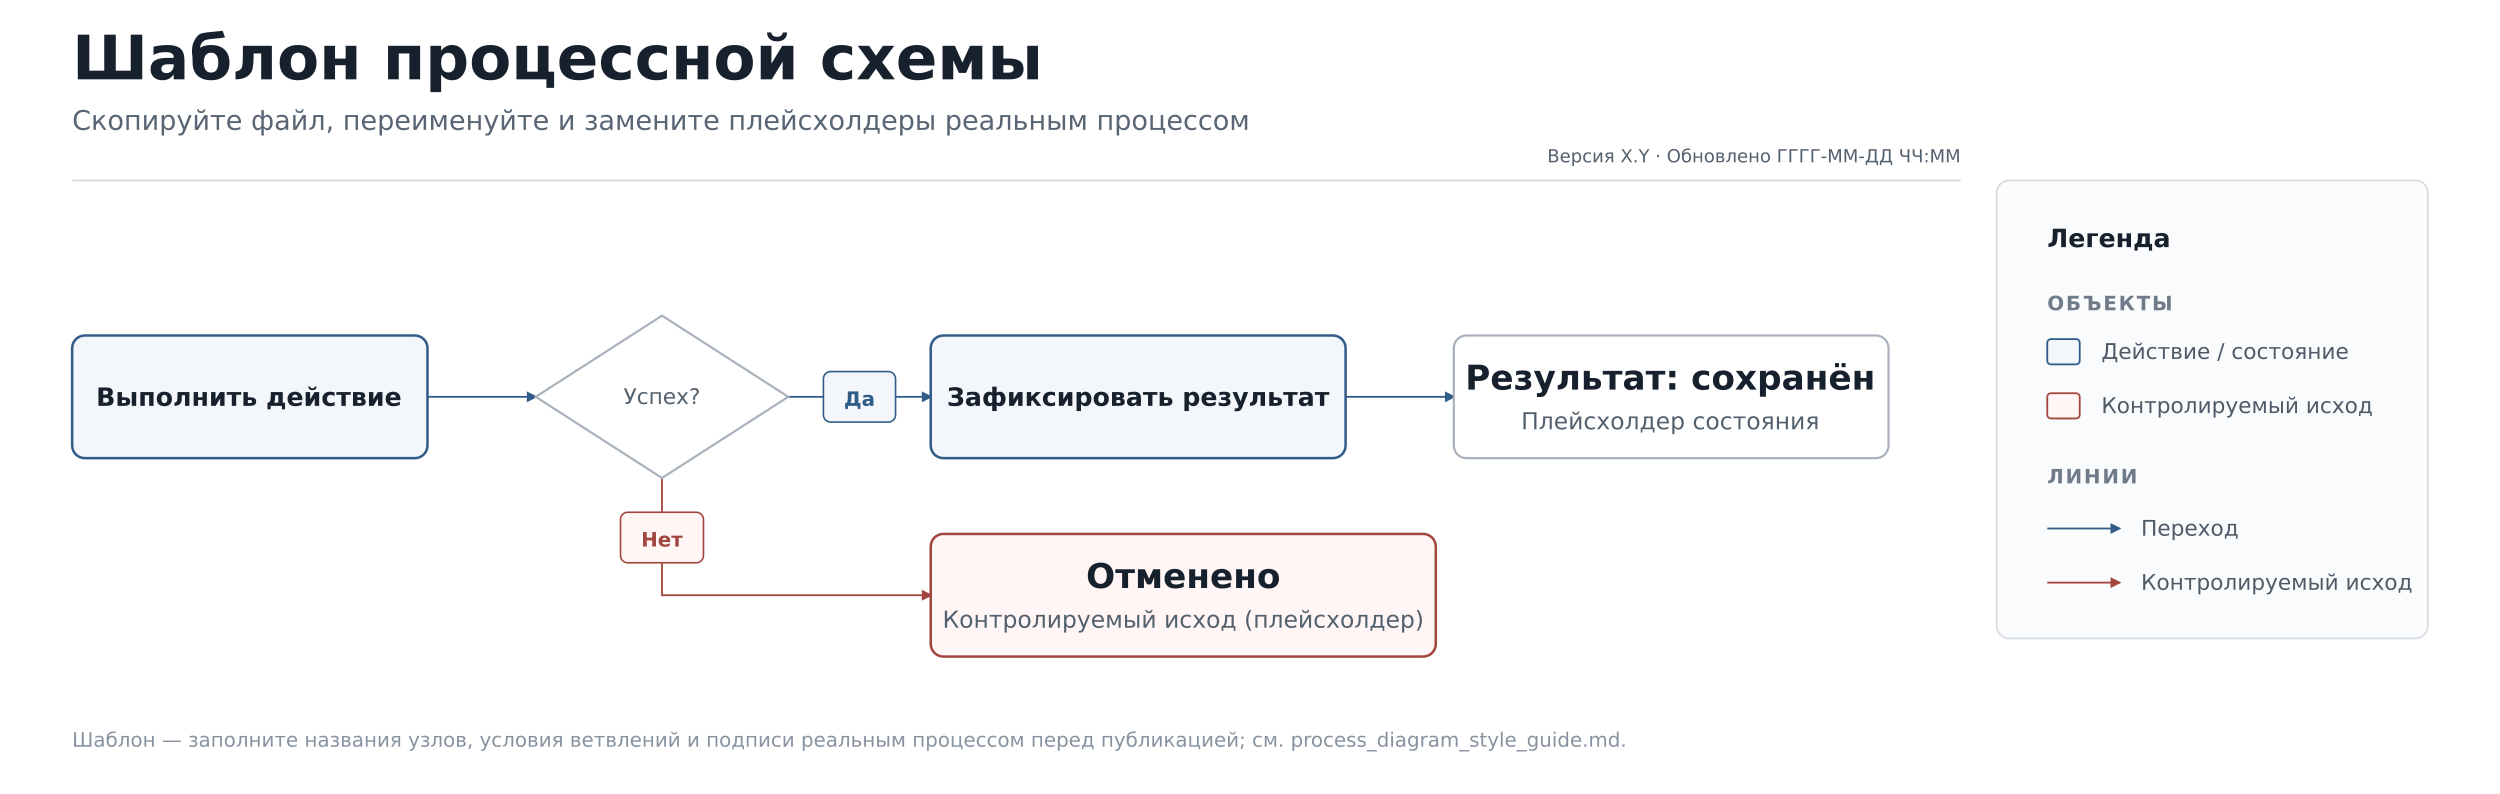
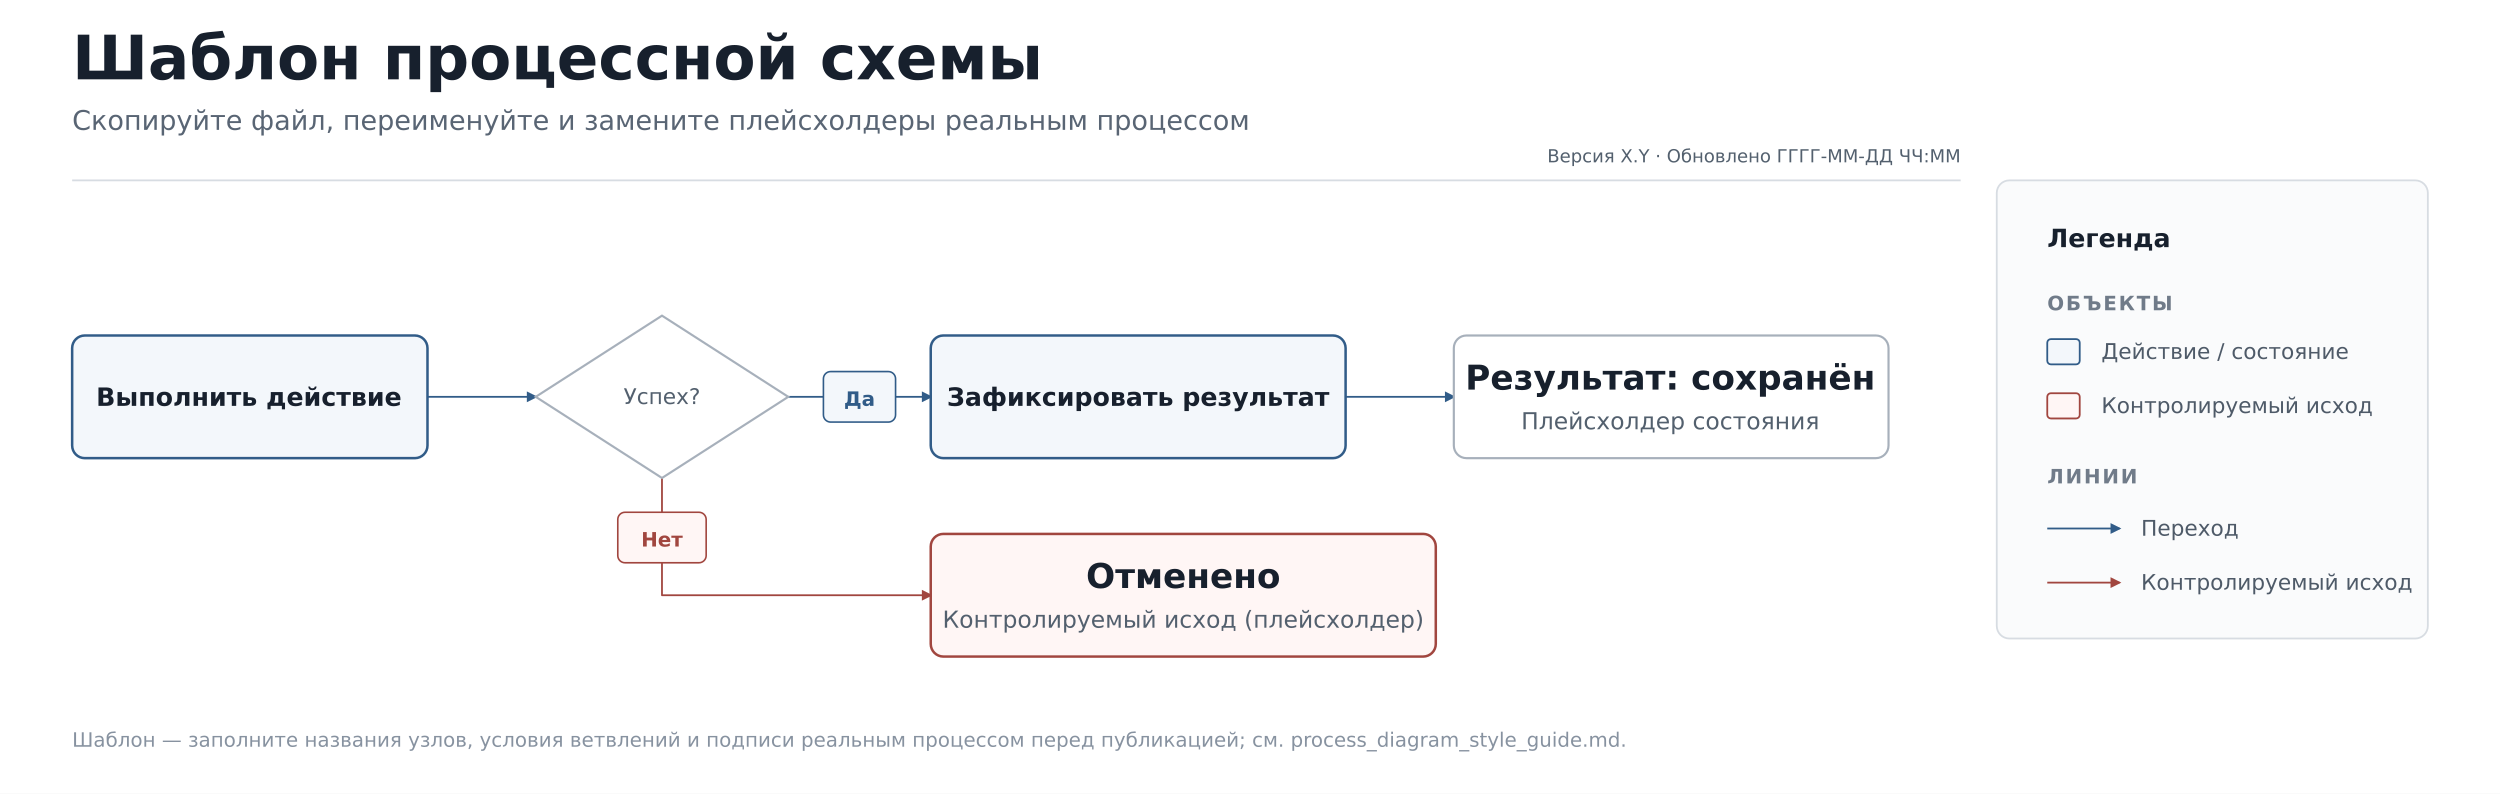
<svg xmlns="http://www.w3.org/2000/svg" width="1386" height="440" viewBox="0 0 1386 440" role="img" aria-labelledby="title desc">
  <defs>
    <marker id="arrow-main" viewBox="0 0 10 10" refX="8.2" refY="5" markerWidth="6" markerHeight="6" orient="auto-start-reverse">
      <path d="M0 0L10 5L0 10Z" fill="#315C88" />
    </marker>
    <marker id="arrow-fail" viewBox="0 0 10 10" refX="8.2" refY="5" markerWidth="6" markerHeight="6" orient="auto-start-reverse">
      <path d="M0 0L10 5L0 10Z" fill="#A1463F" />
    </marker>
    <style>
      text { font-family: "DejaVu Sans", sans-serif; fill: #17202D; }
      .title { font-size: 34px; font-weight: 600; }
      .subtitle { font-size: 15px; font-weight: 400; fill: #596574; }
      .component-title { font-size: 19px; font-weight: 600; }
      .component-text { font-size: 13px; font-weight: 400; fill: #53606E; }
      .node-title { font-size: 14px; font-weight: 600; }
      .decision-text { font-size: 12px; font-weight: 400; fill: #53606E; }
      .flow-text { font-size: 11px; font-weight: 600; fill: #315C88; }
      .control-flow-text { font-size: 11px; font-weight: 600; fill: #A1463F; }
      .legend { font-size: 12px; font-weight: 500; fill: #4E5A68; }
      .legend-section { font-size: 11px; font-weight: 700; letter-spacing: 1px; fill: #707B89; }
      .legend-heading { font-size: 14px; font-weight: 600; }
      .template-note { font-size: 11px; font-weight: 400; fill: #8792A0; }
      .gate-note { font-size: 10px; font-weight: 500; fill: #53606E; }
      .execution-card { fill: #F3F7FB; stroke: #315C88; stroke-width: 1.4; }
      .neutral-card { fill: #FFFFFF; stroke: #A7B0BB; stroke-width: 1.2; }
      .control-card { fill: #FFF6F5; stroke: #A1463F; stroke-width: 1.4; }
      .decision-node { fill: #FFFFFF; stroke: #A7B0BB; stroke-width: 1.2; }
      .flow-label { fill: #F3F7FB; stroke: #315C88; stroke-width: 0.9; }
      .flow-label-red { fill: #FFF6F5; stroke: #A1463F; stroke-width: 0.9; }
      .main-line { fill: none; stroke: #315C88; stroke-width: 1; stroke-linecap: round; stroke-linejoin: round; marker-end: url(#arrow-main); }
      .failure-line { fill: none; stroke: #A1463F; stroke-width: 1; stroke-linecap: round; stroke-linejoin: round; marker-end: url(#arrow-fail); }
    </style>
  </defs>
  <rect width="1386" height="440" fill="#FFFFFF" />
  <text x="40" y="44" class="title">Шаблон процессной схемы</text>
  <text x="40" y="72" class="subtitle">Скопируйте файл, переименуйте и замените плейсхолдеры реальным процессом</text>
  <text x="1087" y="90" text-anchor="end" class="gate-note" data-diagram-meta="version">Версия X.Y · Обновлено ГГГГ-ММ-ДД ЧЧ:ММ</text>
  <line x1="40" y1="100" x2="1087" y2="100" stroke="#D7DCE2" />
  <path class="main-line" d="M237 220H297" />
  <path id="process-yes-flow" class="main-line" d="M437 220H516" />
  <path class="main-line" d="M746 220H806" />
  <path id="process-no-flow" class="failure-line" d="M367 265V330H516" />
  <g>
    <rect x="40" y="186" width="197" height="68" rx="7" class="execution-card" />
    <text x="138" y="225" class="node-title" text-anchor="middle">Выполнить действие</text>
  </g>
  <polygon points="367,175 437,220 367,265 297,220" class="decision-node" />
  <text x="367" y="224" class="decision-text" text-anchor="middle">Успех?</text>
  <rect id="process-yes-label" x="456.5" y="206" width="40" height="28" rx="4" class="flow-label" data-connector-ref="process-yes-flow" data-layout="flow-label" data-padding-profile="flow-caption" />
  <text x="476.5" y="225" class="flow-text" text-anchor="middle" data-label-for="process-yes-label">Да</text>
  <g>
    <rect x="516" y="186" width="230" height="68" rx="7" class="execution-card" />
    <text x="631" y="225" class="node-title" text-anchor="middle">Зафиксировать результат</text>
  </g>
  <g>
    <rect x="806" y="186" width="241" height="68" rx="7" class="neutral-card" />
    <text x="926" y="216" class="component-title" text-anchor="middle">Результат: сохранён</text>
    <text x="926" y="238" class="component-text" text-anchor="middle">Плейсхолдер состояния</text>
  </g>
-   <rect id="process-no-label" x="344" y="284" width="46" height="28" rx="4" class="flow-label-red" data-connector-ref="process-no-flow" data-layout="flow-label" data-padding-profile="flow-caption" />
+   <rect id="process-no-label" x="342.5" y="284" width="49" height="28" rx="4" class="flow-label-red" data-connector-ref="process-no-flow" data-layout="flow-label" data-padding-profile="flow-caption" />
  <text x="367" y="303" class="control-flow-text" text-anchor="middle" data-label-for="process-no-label">Нет</text>
  <g>
    <rect x="516" y="296" width="280" height="68" rx="7" class="control-card" />
    <text x="656" y="326" class="component-title" text-anchor="middle">Отменено</text>
    <text x="656" y="348" class="component-text" text-anchor="middle">Контролируемый исход (плейсхолдер)</text>
  </g>
  <g>
    <rect x="1107" y="100" width="239" height="254" rx="7" fill="#FAFBFC" stroke="#D7DCE2" stroke-width="1" />
    <text x="1135" y="137" class="legend-heading">Легенда</text>
    <text x="1135" y="172" class="legend-section">ОБЪЕКТЫ</text>
    <rect x="1135" y="188" width="18" height="14" rx="2" fill="#F3F7FB" stroke="#315C88" />
    <text x="1165" y="199" class="legend">Действие / состояние</text>
    <rect x="1135" y="218" width="18" height="14" rx="2" fill="#FFF6F5" stroke="#A1463F" />
    <text x="1165" y="229" class="legend">Контролируемый исход</text>
    <text x="1135" y="268" class="legend-section">ЛИНИИ</text>
    <line x1="1135" y1="293" x2="1175" y2="293" stroke="#315C88" stroke-width="1" marker-end="url(#arrow-main)" />
    <text x="1187" y="297" class="legend">Переход</text>
    <line x1="1135" y1="323" x2="1175" y2="323" stroke="#A1463F" stroke-width="1" marker-end="url(#arrow-fail)" />
    <text x="1187" y="327" class="legend">Контролируемый исход</text>
  </g>
  <text x="40" y="414" class="template-note">Шаблон — заполните названия узлов, условия ветвлений и подписи реальным процессом перед публикацией; см. process_diagram_style_guide.md.</text>
</svg>
